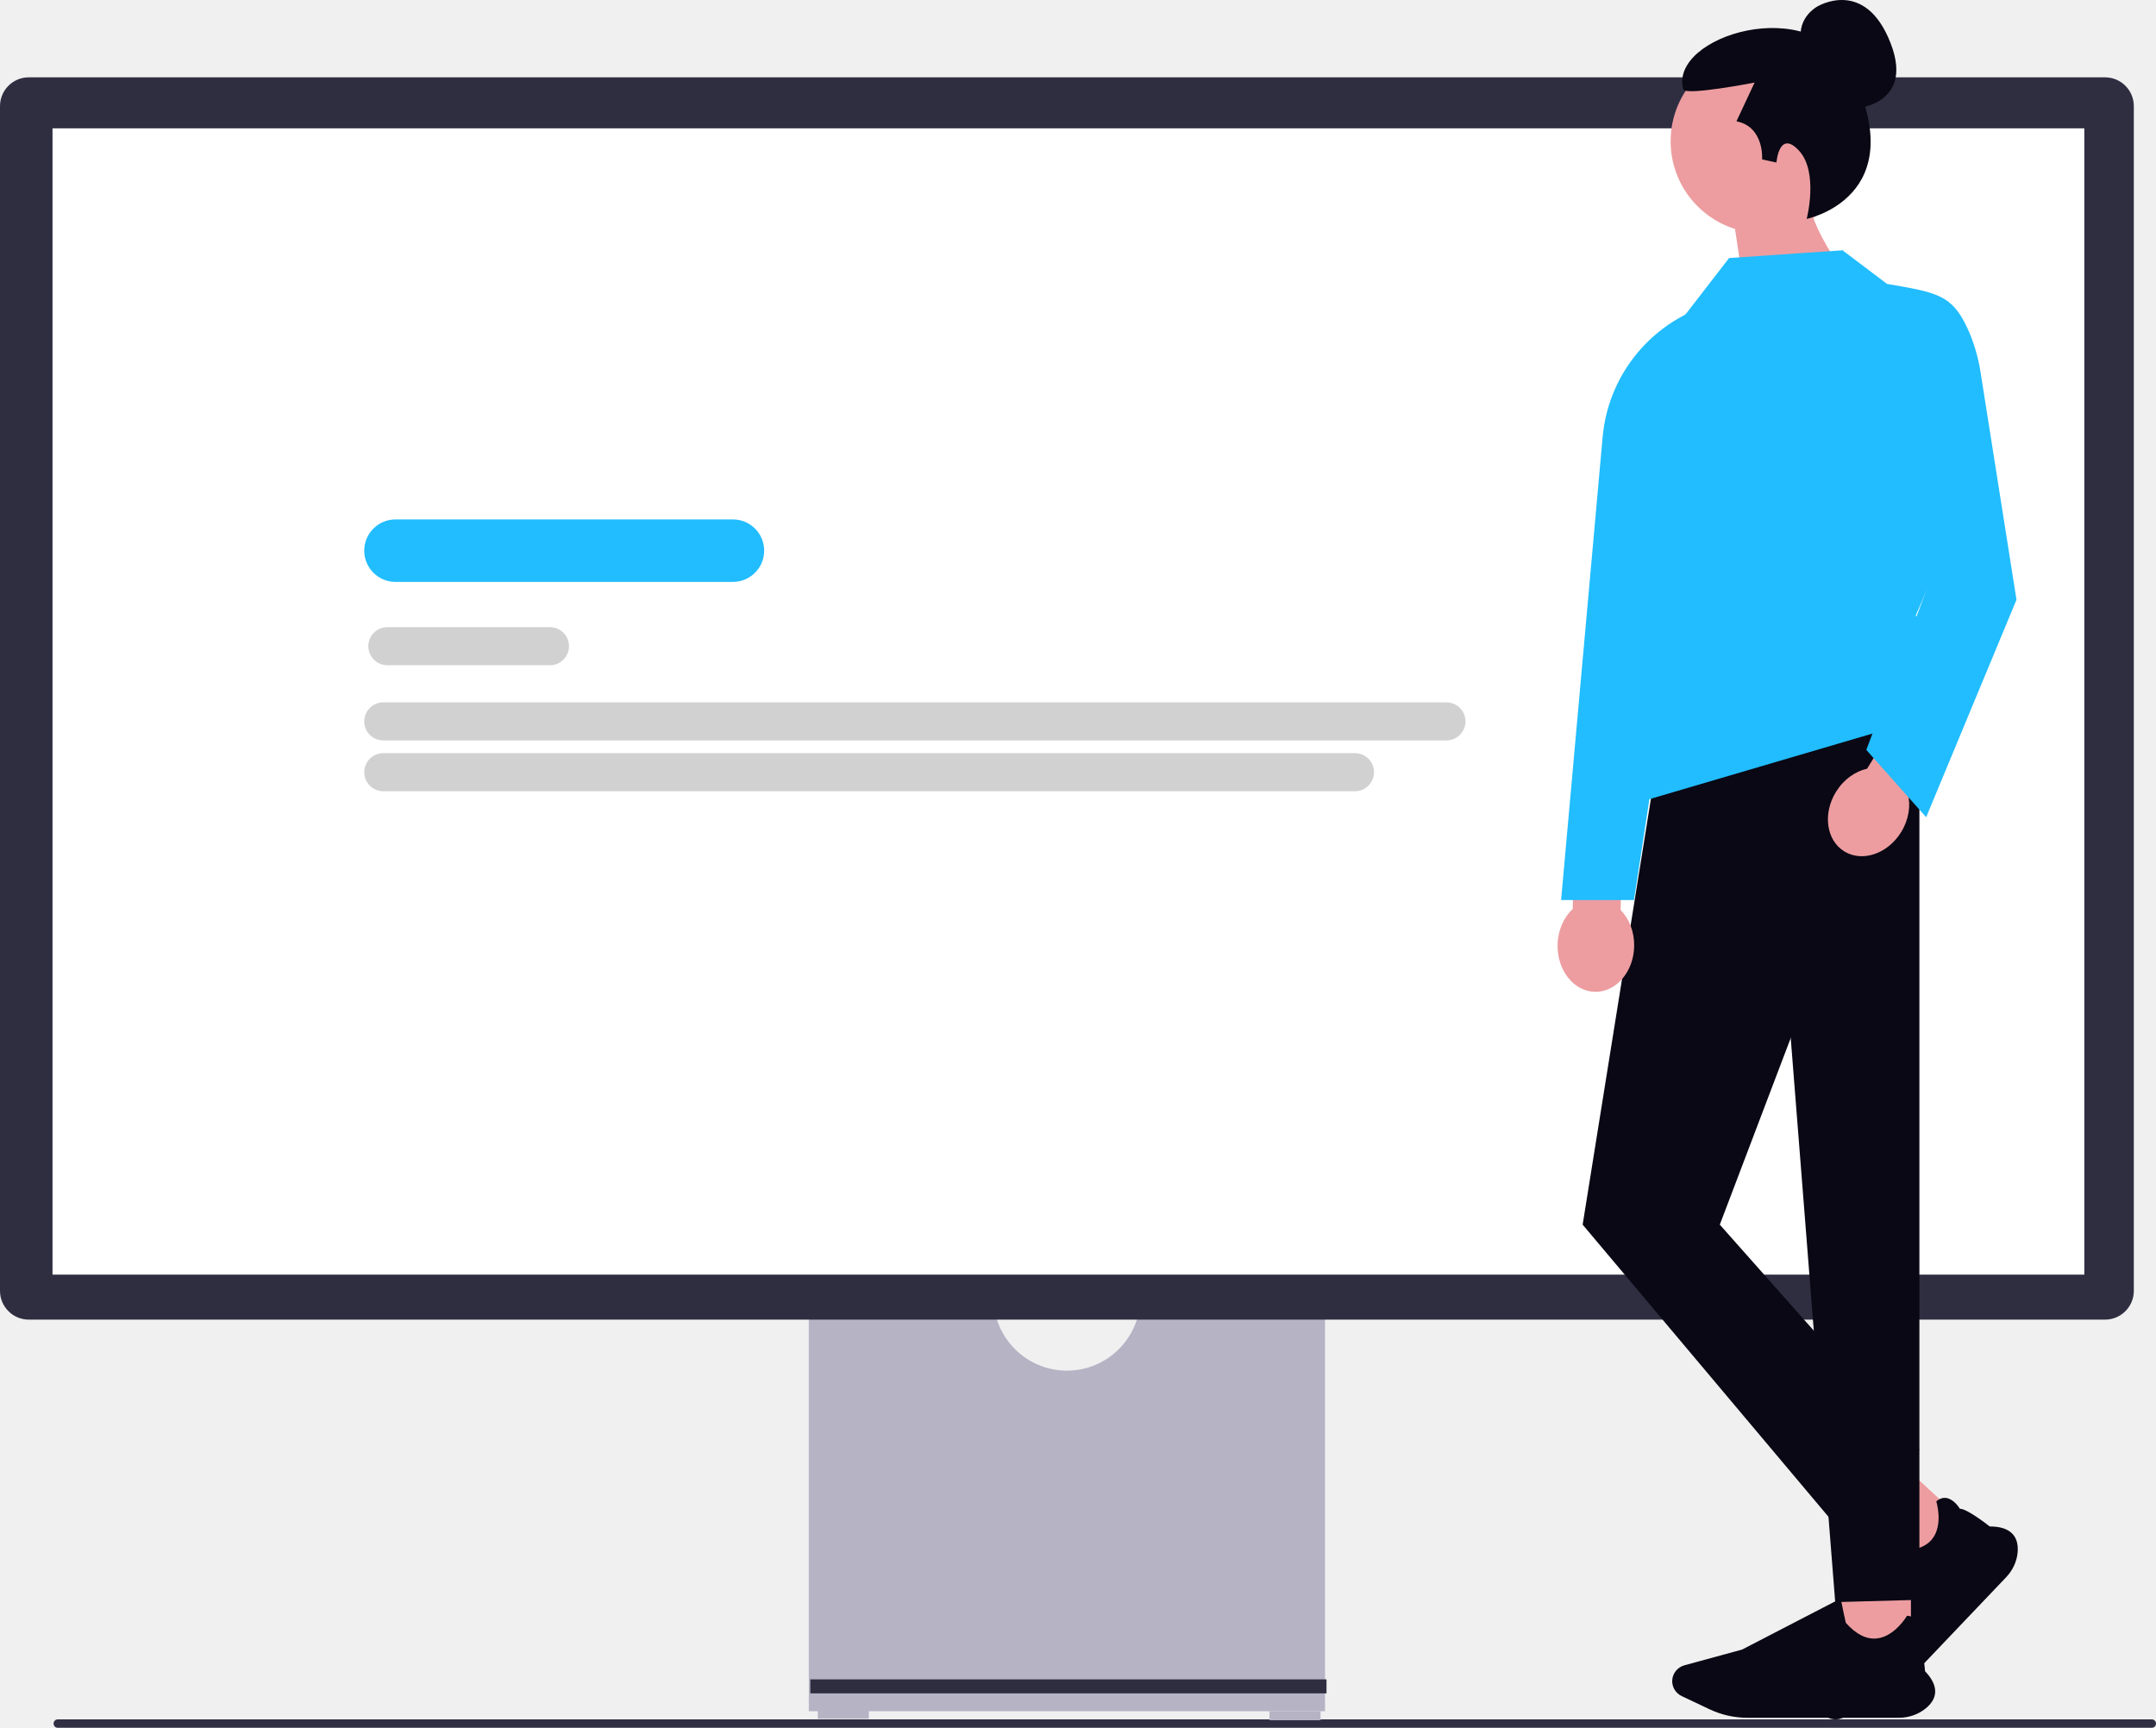
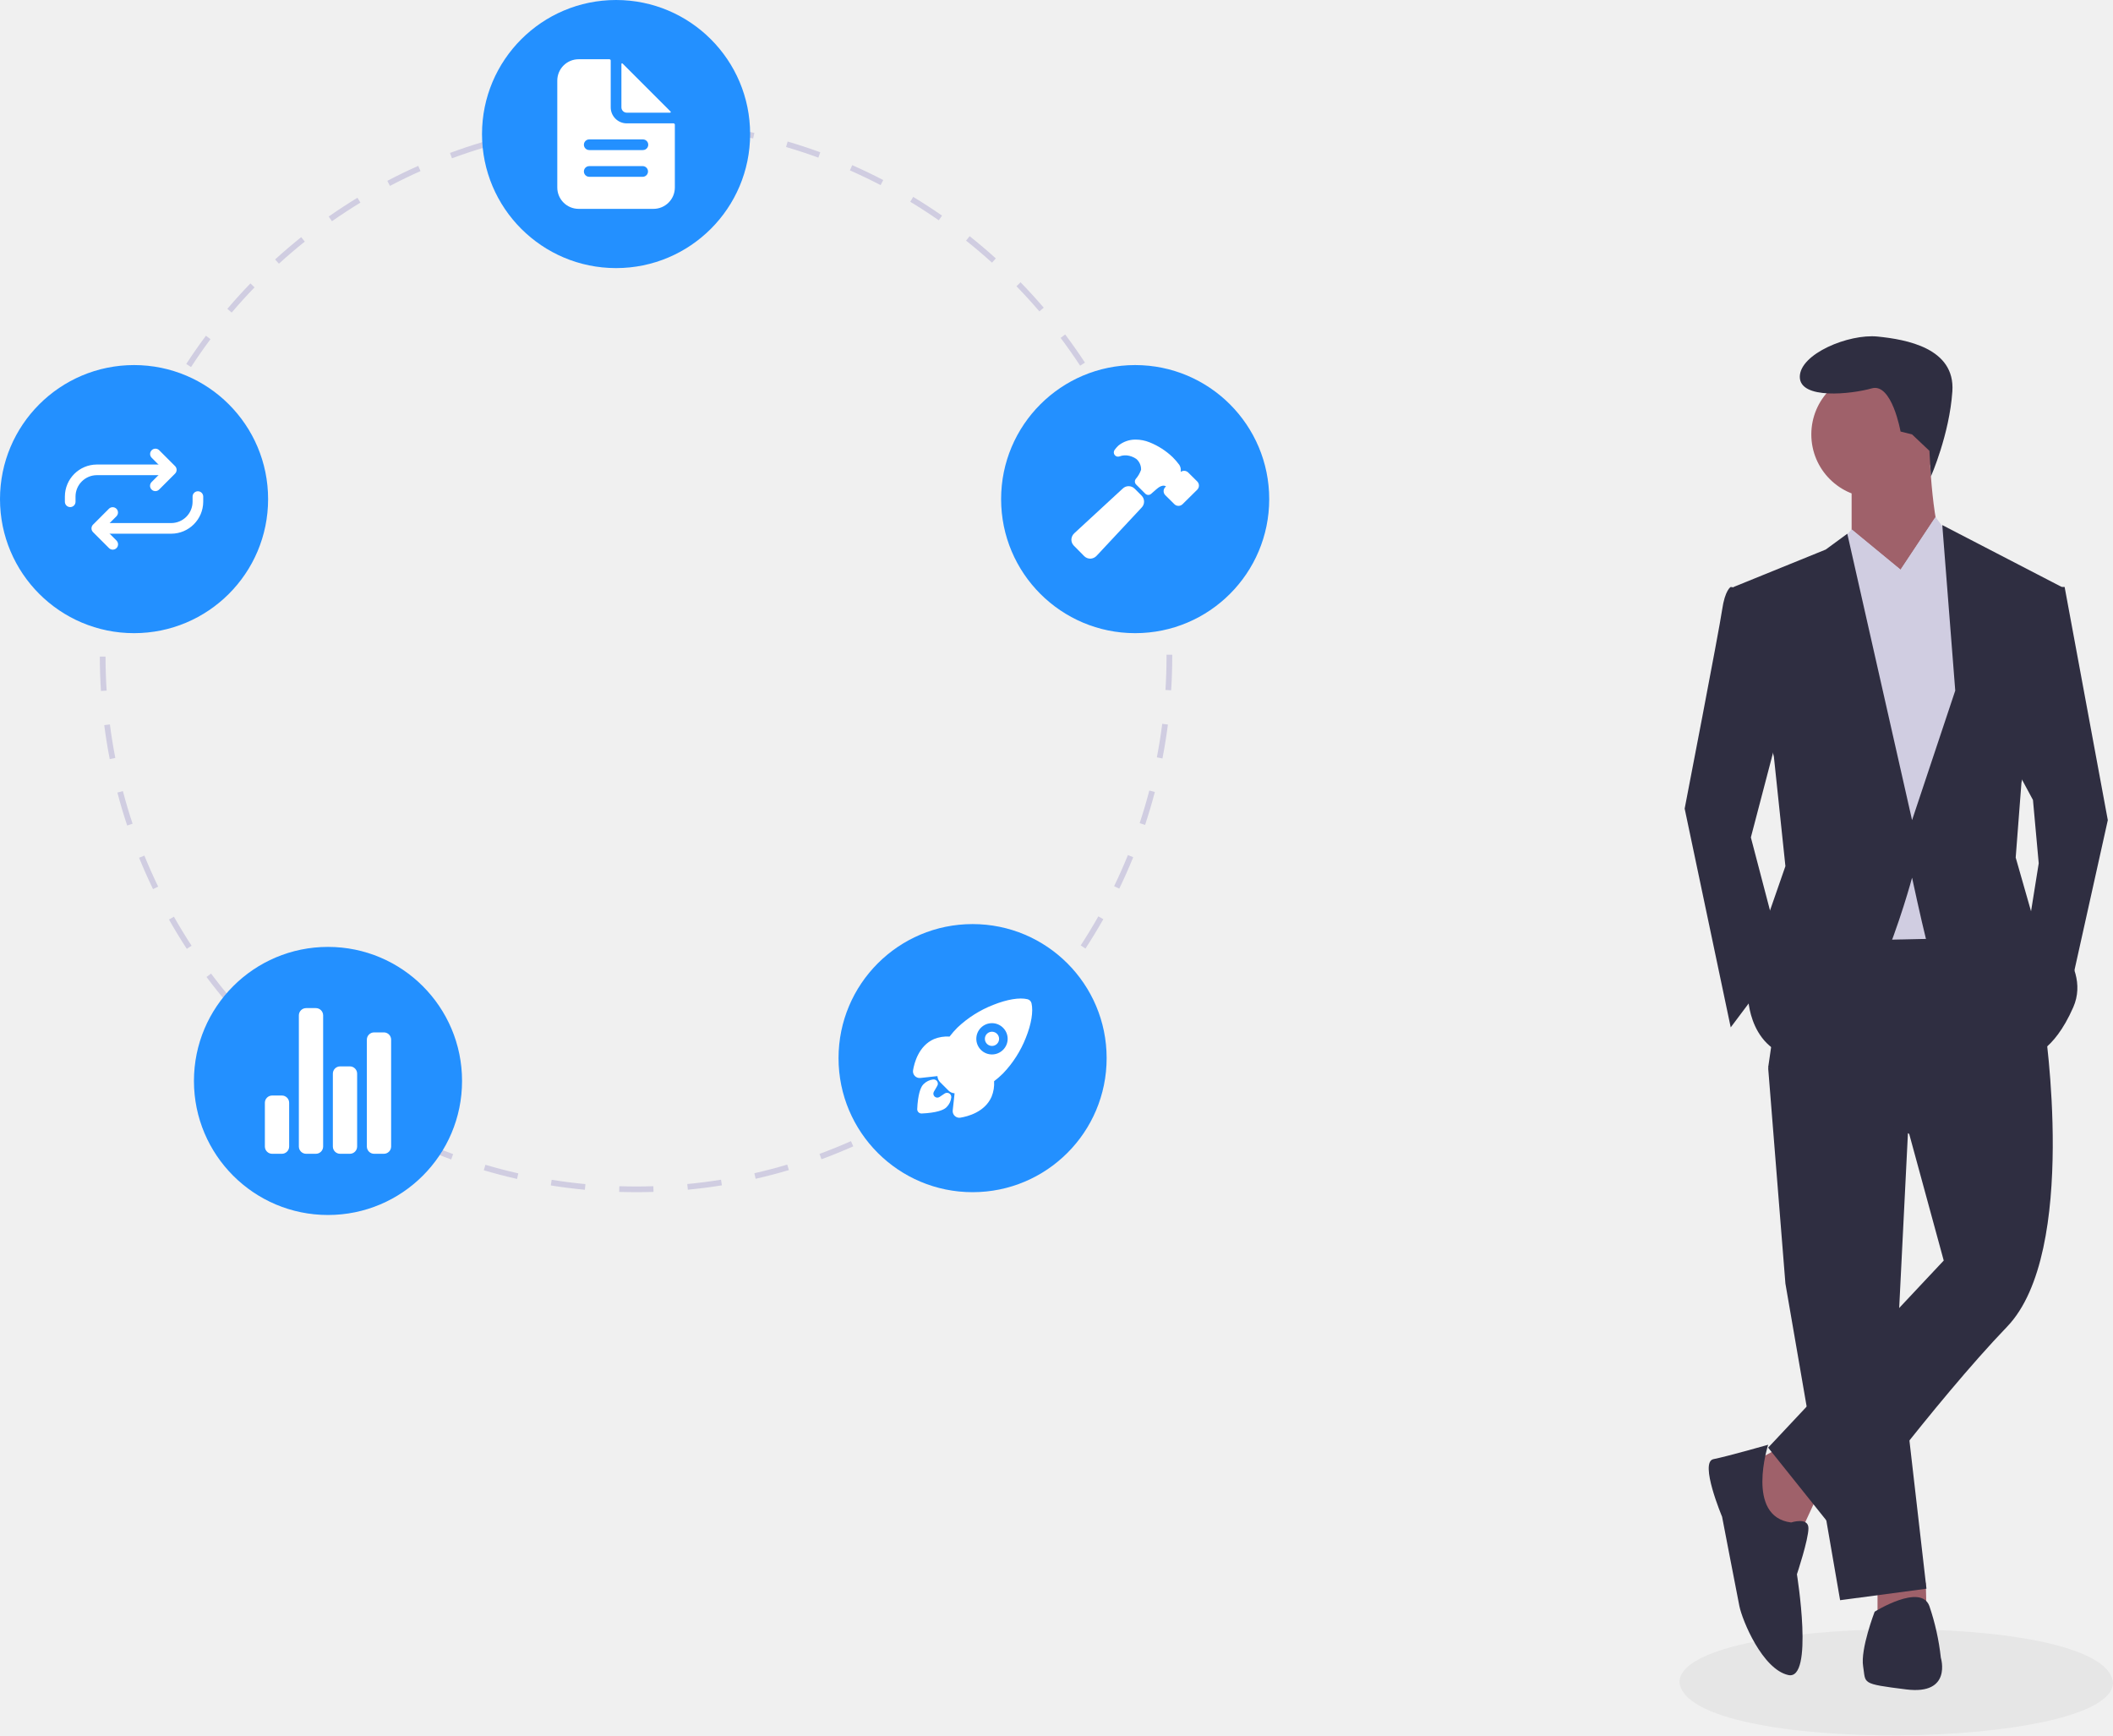
- <svg xmlns="http://www.w3.org/2000/svg" width="610.82" height="489.571" viewBox="0 0 610.82 489.571">
-   <path d="m15.18,488.381c0,.66.53,1.19,1.19,1.19h593.26c.66,0,1.19-.53,1.19-1.19s-.53-1.19-1.19-1.19H16.37c-.66,0-1.19.53-1.19,1.19Z" fill="#2f2e43" stroke-width="0" />
-   <path d="m322.818,370.945c-1.629,9.874-10.221,17.43-20.549,17.43s-18.92-7.556-20.549-17.43h-52.573v113.935h146.245v-113.935h-52.573Z" fill="#b6b3c5" stroke-width="0" />
-   <rect x="231.697" y="484.455" width="14.454" height="2.551" fill="#b6b3c5" stroke-width="0" />
-   <rect x="359.662" y="484.881" width="14.454" height="2.551" fill="#b6b3c5" stroke-width="0" />
-   <rect x="229.571" y="475.854" width="146.246" height="3.966" fill="#2f2e41" stroke-width="0" />
-   <path d="m596.385,373.921H8.153c-4.496,0-8.153-3.658-8.153-8.153V30.064c0-4.495,3.657-8.153,8.153-8.153h588.232c4.496,0,8.153,3.658,8.153,8.153v335.703c0,4.495-3.658,8.153-8.153,8.153Z" fill="#2f2e41" stroke-width="0" />
-   <rect x="14.88" y="36.366" width="575.629" height="324.801" fill="#fff" stroke-width="0" />
-   <path d="m522.121,161.103h-31.409c-2.729,0-4.95-2.22-4.95-4.95s2.22-4.95,4.95-4.95h31.409c2.729,0,4.95,2.22,4.95,4.95s-2.22,4.95-4.95,4.95Z" fill="#d1d1d2" stroke-width="0" />
-   <path d="m558.242,161.103h-14.658c-2.729,0-4.95-2.22-4.95-4.95s2.22-4.95,4.95-4.95h14.658c2.729,0,4.95,2.22,4.95,4.95s-2.22,4.95-4.95,4.95Z" fill="#d1d1d2" stroke-width="0" />
-   <path d="m207.647,164.883h-95.604c-4.88,0-8.851-3.971-8.851-8.851s3.97-8.851,8.851-8.851h95.604c4.881,0,8.851,3.971,8.851,8.851s-3.97,8.851-8.851,8.851Z" fill="#21bdff" stroke-width="0" />
-   <path d="m155.813,188.496h-46.074c-2.975,0-5.395-2.42-5.395-5.395,0-2.975,2.42-5.396,5.395-5.396h46.074c2.975,0,5.395,2.42,5.395,5.396,0,2.975-2.42,5.395-5.395,5.395Z" fill="#d1d1d2" stroke-width="0" />
-   <path d="m409.797,209.805H108.587c-2.975,0-5.395-2.42-5.395-5.396s2.42-5.396,5.395-5.396h301.209c2.975,0,5.395,2.42,5.395,5.396s-2.42,5.396-5.395,5.396Z" fill="#d1d1d2" stroke-width="0" />
-   <path d="m383.88,224.203H108.587c-2.975,0-5.395-2.42-5.395-5.396,0-2.975,2.42-5.395,5.395-5.395h275.293c2.975,0,5.395,2.42,5.395,5.395,0,2.975-2.42,5.396-5.395,5.396Z" fill="#d1d1d2" stroke-width="0" />
-   <polygon points="557.342 432.037 543.525 446.545 528.799 432.933 542.616 418.424 557.342 432.037" fill="#ed9da0" stroke-width="0" />
-   <path d="m568.378,446.897l-29.37,30.839c-2.51,2.636-5.646,4.718-9.067,6.022l-8.188,3.121c-1.693.645-3.642.272-4.966-.952-1.552-1.435-1.945-3.734-.956-5.591l7.876-14.774,8.405-29.962.091.056c2.286,1.408,5.754,3.521,6.001,3.61,4.352.154,7.468-.94,9.261-3.253,3.128-4.033,1.144-10.471,1.123-10.536l-.016-.049.04-.034c.912-.779,1.872-1.09,2.855-.926,2.086.349,3.578,2.691,3.796,3.052,1.957-.082,7.967,4.624,8.45,5.006,2.95-.008,5.113.692,6.428,2.08,1.15,1.213,1.65,2.936,1.488,5.119-.195,2.627-1.351,5.174-3.253,7.172Z" fill="#090814" stroke-width="0" />
-   <rect x="521.198" y="448.741" width="20.193" height="19.895" fill="#ed9da0" stroke-width="0" />
-   <path d="m537.944,486.733h-42.923c-3.669,0-7.355-.828-10.662-2.394l-7.913-3.748c-1.636-.775-2.693-2.431-2.693-4.22,0-2.097,1.433-3.953,3.485-4.512l16.325-4.451,27.928-14.463.021.104c.522,2.606,1.332,6.543,1.434,6.782,2.864,3.232,5.806,4.722,8.745,4.429,5.126-.512,8.533-6.343,8.567-6.402l.026-.045.052.005c1.2.122,2.088.599,2.639,1.418,1.169,1.737.456,4.412.339,4.816,1.4,1.35,2.029,8.888,2.077,9.497,2.025,2.114,2.987,4.147,2.859,6.042-.111,1.656-1.044,3.195-2.771,4.572-2.078,1.657-4.754,2.57-7.535,2.57Z" fill="#090814" stroke-width="0" />
-   <polygon points="543.788 198.181 472.235 198.216 448.384 347.007 519.937 432.051 543.788 410.79 487.241 347.007 543.788 198.181" fill="#090814" stroke-width="0" />
-   <polygon points="501.496 220.115 543.788 198.181 543.788 453.312 519.937 453.967 501.496 220.115" fill="#090814" stroke-width="0" />
-   <path d="m459.133,257.848l.504-23.225-13.56-.294-.504,23.225c-2.53,2.349-4.2,5.998-4.29,10.135-.157,7.24,4.573,13.214,10.564,13.344,5.991.13,10.976-5.633,11.133-12.873.09-4.138-1.421-7.856-3.846-10.312Z" fill="#ed9da0" stroke-width="0" />
-   <path d="m523.436,31.03s19.465-.042,12.194-18.798c-7.272-18.756-20.812-10.358-20.812-10.358,0,0-5.705,3.014-4.529,9.737" fill="#090814" stroke-width="0" />
-   <path d="m525.384,40.027c0-14.38-11.657-26.038-26.038-26.038s-26.038,11.657-26.038,26.038c0,11.662,7.668,21.533,18.237,24.847l5.034,33.266,25.66-21.384s-5.544-7.061-8.516-15.022c7.026-4.663,11.661-12.642,11.661-21.707Z" fill="#ed9da0" stroke-width="0" />
-   <path d="m511.856,62.022s3.458-13.257-2.196-19.352c-5.641-6.082-6.37,3.381-6.37,3.381l-4.07-.885s.708-9.202-7.256-10.795l5.132-10.972s-19.648,3.815-20.19,1.912c-4.261-14.974,36.39-27.765,47.62-4.92,17.466,35.53-12.671,41.632-12.671,41.632Z" fill="#090814" stroke-width="0" />
-   <path d="m488.858,85.218h-0c-18.903,3.694-33.092,19.433-34.813,38.617l-11.766,131.195h20.648l25.931-169.812Z" fill="#21bdff" stroke-width="0" />
-   <polyline points="469.334 189.746 466.119 226.789 553.408 201.116 542.772 174.342 562.577 128.863 522.148 70.914 489.873 73.115 477.403 89.253" fill="#21bdff" stroke-width="0" />
-   <path d="m540.519,224.925l12.175-19.784-11.551-7.109-12.175,19.784c-3.37.748-6.656,3.052-8.825,6.577-3.795,6.167-2.734,13.713,2.37,16.853,5.104,3.141,12.318.687,16.113-5.48,2.169-3.525,2.745-7.496,1.894-10.842Z" fill="#ed9da0" stroke-width="0" />
-   <path d="m515.547,71.648l7.038-.292,12.033,9.094c14.259,2.432,18.394,3.113,22.763,12.532,1.836,3.958,3.053,8.174,3.733,12.483l10.18,64.475-25.588,61.616-16.956-19.072,18.126-48.173-3.011-11.523" fill="#21bdff" stroke-width="0" />
+ <svg xmlns="http://www.w3.org/2000/svg" data-name="Layer 1" width="740.84" height="608.466" viewBox="0 0 740.84 608.466">
+   <path d="M970.42,735.63c.226,23.706-149.154,25.878-152.0.002C818.194,711.928,967.574,709.755,970.42,735.63Z" transform="translate(-229.5799 -145.7671)" fill="#e6e6e6" />
+   <polygon points="623.966 507.569 612.864 513.624 619.929 536.837 631.03 537.846 637.086 524.726 623.966 507.569" fill="#9f616a" />
+   <polygon points="658.28 553.994 658.28 565.095 675.437 564.086 675.198 554.943 658.28 553.994" fill="#9f616a" />
+   <polygon points="619.929 374.348 625.984 450.042 645.16 561.058 675.437 557.021 665.345 469.217 669.382 388.478 619.929 374.348" fill="#2f2e41" />
+   <path d="M930.248,463.598l-72.666,1.009-8.074,55.508,49.453,23.213,12.111,44.407L849.509,653.336l24.222,30.277s34.314-46.425,59.545-72.666,13.12-105.971,13.12-105.971Z" transform="translate(-229.5799 -145.7671)" fill="#2f2e41" />
+   <circle cx="657.271" cy="152.315" r="22.203" fill="#9f616a" />
+   <path d="M878.777,313.221V335.424l15.139,24.222s23.213-17.157,18.166-21.194-6.055-35.324-6.055-35.324Z" transform="translate(-229.5799 -145.7671)" fill="#9f616a" />
+   <polygon points="649.197 185.62 634.058 203.786 640.114 329.941 687.548 328.932 695.622 218.925 685.53 190.666 678.607 181.247 666.354 199.749 649.197 185.62" fill="#d0cde1" />
+   <path d="M854.555,396.988l-11.102,42.388,11.102,42.388-18.166,24.222-16.148-76.703s12.111-62.573,13.12-69.638,3.028-8.074,3.028-8.074l8.074,1.009Z" transform="translate(-229.5799 -145.7671)" fill="#2f2e41" />
+   <polygon points="705.714 267.368 712.779 280.489 714.798 302.692 710.761 327.923 724.89 351.136 739.019 287.553 723.881 205.804 717.825 205.804 705.714 267.368" fill="#2f2e41" />
+   <path d="M849.509,652.327s-14.129,4.037-19.176,5.046,3.028,20.185,3.028,20.185,5.046,26.24,6.055,31.287,8.074,22.203,17.157,24.222,3.028-35.324,3.028-35.324,4.037-12.111,4.037-16.148-6.055-2.018-6.055-2.018C841.435,677.558,849.509,652.327,849.509,652.327Z" transform="translate(-229.5799 -145.7671)" fill="#2f2e41" />
+   <path d="M882.814,730.039c1.009,6.055-1.009,6.055,15.139,8.074s12.111-11.102,12.111-11.102a84.8,84.8,0,0,0-4.037-18.166c-3.028-8.074-19.176,2.018-19.176,2.018S881.805,723.983,882.814,730.039Z" transform="translate(-229.5799 -145.7671)" fill="#2f2e41" />
+   <path d="M906.053,303.833l.526,8.976s6.512-14.727,7.522-29.865S897.952,264.777,887.86,263.768s-27.25,6.055-27.25,14.129,18.166,6.055,25.231,4.037,10.092,15.139,10.092,15.139l4.037,1.009Z" transform="translate(-229.5799 -145.7671)" fill="#2f2e41" />
+   <polygon points="643.24 192.767 649.197 185.62 666.354 199.749 649.197 211.86 643.24 192.767" fill="#d0cde1" />
+   <polygon points="685.53 190.666 678.465 181.583 666.354 199.749 681.493 210.851 685.53 190.666" fill="#d0cde1" />
+   <path d="M851.527,411.117l4.037,38.351-8.074,23.213L842.444,494.885s0,21.194,20.185,22.203,37.342-63.582,37.342-63.582,3.028,14.129,5.046,22.203,36.333,40.37,36.333,40.37,8.074-1.009,15.139-17.157-14.129-31.287-14.129-31.287l-6.056-21.194,2.018-26.24L952.452,351.572,910.568,329.873l4.542,58.032-15.139,45.416-22.708-100.42-7.569,5.551L837.398,351.572Z" transform="translate(-229.5799 -145.7671)" fill="#2f2e41" />
+   <path d="M452.664,563.767c-1.996-.016-4.014-.029-5.997-.091l.062-1.999c1.962.061,3.968.088,5.936.09,1.976,0,3.99-.032,5.987-.097l.064,1.998C456.697,563.734,454.661,563.767,452.664,563.767Zm-18.019-.845c-3.981-.377-8.002-.888-11.951-1.518l.315-1.975c3.906.623,7.884,1.129,11.824,1.502Zm36.092-.021-.19-1.99c3.938-.377,7.916-.888,11.822-1.517l.318,1.975C478.739,562.004,474.718,562.52,470.738,562.901Zm-59.873-3.778c-3.898-.884-7.821-1.907-11.658-3.041l.567-1.918c3.796,1.122,7.676,2.134,11.533,3.008Zm83.648-.05-.444-1.949c3.866-.882,7.745-1.898,11.53-3.022l.569,1.918C502.343,557.155,498.421,558.182,494.514,559.073Zm-106.745-6.776c-3.762-1.382-7.525-2.903-11.187-4.523l.81-1.828c3.622,1.602,7.345,3.107,11.066,4.475Zm129.833-.078-.691-1.877c3.699-1.362,7.409-2.867,11.028-4.473l.812,1.828C525.091,549.32,521.34,550.841,517.601,552.218Zm-151.887-9.68c-3.54-1.848-7.075-3.84-10.506-5.92l1.037-1.711c3.395,2.06,6.892,4.029,10.395,5.857Zm173.873-.073-.926-1.772c3.494-1.827,6.983-3.797,10.369-5.854l1.039,1.709C546.646,538.627,543.12,540.618,539.587,542.465ZM345.105,530.039c-3.279-2.288-6.528-4.715-9.659-7.211l1.247-1.564c3.098,2.471,6.313,4.871,9.557,7.135Zm215.05-.071-1.146-1.639c3.243-2.267,6.454-4.667,9.544-7.135l1.248,1.562C566.678,525.251,563.432,527.676,560.155,529.967ZM326.268,515.014c-2.964-2.69-5.878-5.51-8.66-8.378l1.436-1.393c2.752,2.838,5.636,5.627,8.569,8.29Zm252.702-.069-1.346-1.48c2.926-2.657,5.807-5.448,8.563-8.293l1.436,1.391C584.838,509.438,581.926,512.258,578.97,514.945ZM309.501,497.726c-2.595-3.043-5.125-6.208-7.521-9.407l1.601-1.199c2.371,3.166,4.874,6.298,7.442,9.308Zm286.228-.083-1.521-1.297c2.567-3.013,5.071-6.148,7.441-9.318l1.602,1.197C600.854,491.429,598.324,494.598,595.728,497.643ZM295.075,478.452c-2.188-3.351-4.293-6.811-6.258-10.284l1.741-.984c1.943,3.437,4.027,6.86,6.192,10.175Zm315.083-.108-1.676-1.092c2.166-3.321,4.249-6.751,6.193-10.195l1.742.982C614.452,471.521,612.346,474.988,610.157,478.343Zm-326.926-20.838c-1.74-3.6-3.384-7.299-4.886-10.996l1.853-.752c1.486,3.656,3.113,7.316,4.834,10.877Zm338.772-.156L620.203,456.48c1.721-3.566,3.348-7.236,4.836-10.91l1.854.75C625.389,450.034,623.744,453.745,622.004,457.349Zm-347.834-22.142c-1.265-3.799-2.421-7.685-3.436-11.55l1.935-.508c1.003,3.823,2.147,7.668,3.398,11.425Zm356.889-.212-1.898-.629c1.244-3.753,2.384-7.599,3.385-11.43l1.936.506C633.469,427.316,632.317,431.203,631.059,434.996Zm-363.008-23.082c-.764-3.924-1.411-7.925-1.922-11.893l1.983-.256c.506,3.926,1.145,7.884,1.901,11.766Zm369.099-.22-1.963-.379c.75-3.881,1.386-7.841,1.887-11.77l1.984.254C638.552,403.77,637.909,407.772,637.15,411.694ZM264.973,388.031c-.256-3.986-.389-8.038-.393-12.043l2-.002c.004,3.963.135,7.972.389,11.916Zm375.228-.224-1.996-.127c.249-3.94.375-7.949.375-11.913l-.001-.438h2l.001.432C640.58,379.773,640.452,383.824,640.201,387.807ZM266.942,364.072l-1.996-.123c.248-3.994.627-8.029,1.128-11.994l1.984.25C267.562,356.128,267.187,360.121,266.942,364.072Zm371.236-.656c-.26-3.953-.649-7.944-1.158-11.862l1.982-.258c.515,3.96.909,7.993,1.172,11.989ZM269.931,340.435l-1.964-.378c.754-3.925,1.648-7.879,2.655-11.751l1.936.503C271.561,332.64,270.678,336.551,269.931,340.435Zm365.171-.645c-.762-3.886-1.66-7.794-2.668-11.617l1.934-.51c1.02,3.864,1.927,7.814,2.697,11.742ZM275.93,317.377l-1.899-.627c1.255-3.8,2.653-7.612,4.154-11.331l1.855.749C278.554,309.846,277.171,313.617,275.93,317.377Zm353.095-.624c-1.256-3.754-2.649-7.514-4.143-11.177l1.852-.755c1.51,3.702,2.919,7.503,4.188,11.297ZM284.863,295.25l-1.803-.867c1.735-3.606,3.611-7.205,5.575-10.695l1.743.981C288.435,288.122,286.579,291.682,284.863,295.25Zm335.172-.545c-1.723-3.551-3.585-7.098-5.538-10.542l1.74-.986c1.974,3.48,3.856,7.066,5.597,10.656ZM296.56,274.465l-1.677-1.091c2.181-3.353,4.501-6.68,6.895-9.89l1.604,1.195C301.014,267.856,298.718,271.148,296.56,274.465Zm311.732-.471c-2.164-3.305-4.466-6.587-6.843-9.754l1.6-1.2c2.402,3.201,4.729,6.518,6.917,9.858ZM310.812,255.354l-1.523-1.295c2.59-3.047,5.313-6.051,8.094-8.928l1.438,1.39C316.07,249.367,313.376,252.339,310.812,255.354Zm283.185-.412c-2.571-3.006-5.274-5.97-8.032-8.808l1.434-1.394c2.788,2.868,5.52,5.863,8.118,8.901Zm-266.623-16.725-1.347-1.479c2.959-2.696,6.042-5.328,9.16-7.823l1.25,1.562C333.352,232.945,330.303,235.549,327.374,238.216Zm250.011-.363c-2.933-2.655-5.99-5.251-9.09-7.717l1.246-1.565c3.132,2.493,6.223,5.117,9.186,7.8ZM345.973,223.33l-1.147-1.638c3.272-2.293,6.663-4.511,10.078-6.591l1.041,1.708C352.566,218.868,349.211,221.062,345.973,223.33Zm212.758-.318c-3.256-2.266-6.621-4.453-10.003-6.499l1.035-1.711c3.418,2.068,6.82,4.278,10.11,6.568ZM366.307,210.942l-.929-1.771c3.536-1.854,7.18-3.619,10.831-5.245l.813,1.827C373.41,207.361,369.805,209.107,366.307,210.942Zm172.02-.274c-3.512-1.828-7.131-3.566-10.758-5.166l.808-1.83c3.665,1.617,7.324,3.374,10.874,5.221Zm-150.281-9.401-.694-1.876c3.75-1.387,7.595-2.67,11.429-3.813l.571,1.917C395.559,198.625,391.755,199.895,388.046,201.267Zm128.452-.227c-3.717-1.36-7.526-2.616-11.32-3.732l.564-1.919c3.835,1.128,7.685,2.398,11.443,3.773ZM410.878,194.46l-.446-1.949c3.891-.892,7.869-1.668,11.824-2.311l.32,1.975C418.663,192.81,414.727,193.578,410.878,194.46Zm82.763-.145c-3.856-.869-7.795-1.624-11.706-2.244l.313-1.976c3.953.627,7.934,1.39,11.832,2.269Zm-59.245-3.67-.193-1.99c3.971-.385,8.015-.648,12.021-.782l.066,1.999C442.326,190.003,438.325,190.263,434.396,190.644Zm35.713-.062c-3.935-.368-7.938-.614-11.896-.731l.06-1.999c4.0.119,8.046.368,12.022.739Z" transform="translate(-229.5799 -145.7671)" fill="#d0cde1" />
+   <circle cx="216" cy="47" r="47" fill="#2390ff" />
+   <circle cx="398" cy="175" r="47" fill="#2390ff" />
+   <circle cx="341" cy="371" r="47" fill="#2390ff" />
+   <circle cx="115" cy="379" r="47" fill="#2390ff" />
+   <circle cx="47" cy="175" r="47" fill="#2390ff" />
+   <path d="M465.721,189.02H449.327a5.621,5.621,0,0,1-5.621-5.621V167.005a.468.468,0,0,0-.468-.468H432.465a7.494,7.494,0,0,0-7.494,7.494v37.472a7.494,7.494,0,0,0,7.494,7.494H458.695a7.494,7.494,0,0,0,7.494-7.494V189.488A.468.468,0,0,0,465.721,189.02ZM454.948,207.756H436.212a1.874,1.874,0,1,1,0-3.747H454.948a1.874,1.874,0,0,1,0,3.747Zm0-9.368H436.212a1.874,1.874,0,1,1,0-3.747H454.948a1.874,1.874,0,1,1,0,3.747Z" transform="translate(-229.5799 -145.7671)" fill="#fff" />
+   <path d="M464.693,184.874l-16.84-16.84a.234.234,0,0,0-.399.165v15.201a1.874,1.874,0,0,0,1.874,1.874h15.201a.234.234,0,0,0,.165-.399Z" transform="translate(-229.5799 -145.7671)" fill="#fff" />
+   <path d="M577.378,507.508a2.491,2.491,0,1,0,1.762.729A2.491,2.491,0,0,0,577.378,507.508Z" transform="translate(-229.5799 -145.7671)" fill="#fff" />
+   <path d="M591.245,497.548v-.008a1.904,1.904,0,0,0-1.412-1.428c-2.781-.678-7.156.045-12.004,1.986a38.607,38.607,0,0,0-12.559,7.953,29.929,29.929,0,0,0-2.758,3.157,12.232,12.232,0,0,0-5.466.878c-5.388,2.371-6.927,8.44-7.337,10.932a2.333,2.333,0,0,0,2.537,2.706h.012l6.003-.655c.007.077.016.147.022.211a3.207,3.207,0,0,0,.924,1.934l2.929,2.931a3.198,3.198,0,0,0,1.933.925l.201.021-.653,5.995v.012a2.333,2.333,0,0,0,2.081,2.561q.108.011.216.012a2.357,2.357,0,0,0,.387-.032c2.506-.403,8.572-1.923,10.937-7.341a12.342,12.342,0,0,0,.882-5.444,29.378,29.378,0,0,0,3.168-2.758,38.329,38.329,0,0,0,7.961-12.461C591.179,504.843,591.906,500.435,591.245,497.548Zm-9.991,16.32a5.485,5.485,0,1,1-.004-7.756l.004.004a5.441,5.441,0,0,1,.058,7.694Z" transform="translate(-229.5799 -145.7671)" fill="#fff" />
+   <path d="M561.8,528.94a1.493,1.493,0,0,0-1.027.249c-.596.408-1.195.811-1.8,1.204a1.392,1.392,0,0,1-1.96-1.866l1.134-1.96a1.493,1.493,0,0,0-1.415-2.325,5.716,5.716,0,0,0-3.325,1.629c-.342.343-1.38,1.382-1.939,5.344a33.401,33.401,0,0,0-.3,3.432,1.493,1.493,0,0,0,1.454,1.531q.019.001.039 0h.037a33.585,33.585,0,0,0,3.434-.299c3.963-.56,5.003-1.6,5.345-1.941a5.645,5.645,0,0,0,1.623-3.335A1.493,1.493,0,0,0,561.8,528.94Z" transform="translate(-229.5799 -145.7671)" fill="#fff" />
+   <path d="M328.405,550.307h-3.405a2.554,2.554,0,0,1-2.554-2.554V532.429a2.554,2.554,0,0,1,2.554-2.554h3.405a2.554,2.554,0,0,1,2.554,2.554V547.753A2.554,2.554,0,0,1,328.405,550.307Z" transform="translate(-229.5799 -145.7671)" fill="#fff" />
+   <path d="M352.242,550.307h-3.405a2.554,2.554,0,0,1-2.554-2.554V522.213a2.554,2.554,0,0,1,2.554-2.554h3.405a2.554,2.554,0,0,1,2.554,2.554V547.753A2.554,2.554,0,0,1,352.242,550.307Z" transform="translate(-229.5799 -145.7671)" fill="#fff" />
+   <path d="M364.16,550.307h-3.405a2.554,2.554,0,0,1-2.554-2.554V510.295a2.554,2.554,0,0,1,2.554-2.554h3.405a2.554,2.554,0,0,1,2.554,2.554V547.753A2.554,2.554,0,0,1,364.16,550.307Z" transform="translate(-229.5799 -145.7671)" fill="#fff" />
+   <path d="M340.323,550.307H336.918a2.554,2.554,0,0,1-2.554-2.554V501.781a2.554,2.554,0,0,1,2.554-2.554h3.405a2.554,2.554,0,0,1,2.554,2.554V547.753A2.554,2.554,0,0,1,340.323,550.307Z" transform="translate(-229.5799 -145.7671)" fill="#fff" />
+   <path d="M629.831,319.536l-2.433-2.434a2.982,2.982,0,0,0-4.206-.011l-16.915,15.61a3.159,3.159,0,0,0-1.058,2.149,2.992,2.992,0,0,0,.858,2.231l3.634,3.674.007.007a3.009,3.009,0,0,0,2.114.878h.11a3.129,3.129,0,0,0,2.159-1.041L629.821,323.761a2.982,2.982,0,0,0,.018-4.217Z" transform="translate(-229.5799 -145.7671)" fill="#fff" />
+   <path d="M649.384,314.617l-.029-.029-3.193-3.161a2,2,0,0,0-1.424-.583,2.04,2.04,0,0,0-1.192.386c0-.04.006-.079.008-.114a3.406,3.406,0,0,0-.485-2.35,24.039,24.039,0,0,0-2.311-2.678l-.007-.007a25.222,25.222,0,0,0-8.081-5.212,13.003,13.003,0,0,0-4.946-.974,9.426,9.426,0,0,0-6.033,2.113,11.174,11.174,0,0,0-1.321,1.511,1.491,1.491,0,0,0,1.738,2.268,6.936,6.936,0,0,1,.799-.245,5.913,5.913,0,0,1,1.719-.107,7.228,7.228,0,0,1,3.326,1.22,4.79,4.79,0,0,1,1.701,3.829,9.939,9.939,0,0,1-1.864,3.213,1.491,1.491,0,0,0,.135,1.957l3.206,3.206a1.491,1.491,0,0,0,2.05.058c.907-.81,2.288-2.03,2.77-2.329a3.47,3.47,0,0,1,1.37-.54,1.787,1.787,0,0,1,1.052.222.116.116,0,0,1-.029.089l-.17.161-.028.026a2.005,2.005,0,0,0-.005,2.836l.01.01,3.192,3.16a1.999,1.999,0,0,0,1.424.582,2.022,2.022,0,0,0,1.418-.578l5.171-5.108c.018-.018.035-.036.052-.055A2.038,2.038,0,0,0,649.384,314.617Z" transform="translate(-229.5799 -145.7671)" fill="#fff" />
+   <path d="M284.042,317.969a1.866,1.866,0,0,1-1.319-3.185l4.278-4.278-4.278-4.278a1.866,1.866,0,0,1,2.638-2.638l5.597,5.597a1.865,1.865,0,0,1,0,2.638l-5.597,5.597A1.86,1.86,0,0,1,284.042,317.969Z" transform="translate(-229.5799 -145.7671)" fill="#fff" />
+   <path d="M254.193,323.565a1.866,1.866,0,0,1-1.866-1.866v-1.866a11.249,11.249,0,0,1,11.188-11.194h24.258a1.866,1.866,0,1,1,0,3.731H263.521a7.507,7.507,0,0,0-7.462,7.468v1.86A1.866,1.866,0,0,1,254.193,323.565Z" transform="translate(-229.5799 -145.7671)" fill="#fff" />
+   <path d="M269.118,338.49a1.86,1.86,0,0,1-1.319-.546l-5.597-5.597a1.865,1.865,0,0,1,0-2.638l5.597-5.597a1.866,1.866,0,0,1,2.638,2.638l-4.278,4.278,4.278,4.278a1.866,1.866,0,0,1-1.319,3.185Z" transform="translate(-229.5799 -145.7671)" fill="#fff" />
+   <path d="M265.386,332.893a1.866,1.866,0,0,1,0-3.731H289.639a7.507,7.507,0,0,0,7.462-7.468v-1.86a1.866,1.866,0,0,1,3.731,0v1.866a11.249,11.249,0,0,1-11.188,11.194Z" transform="translate(-229.5799 -145.7671)" fill="#fff" />
</svg>
